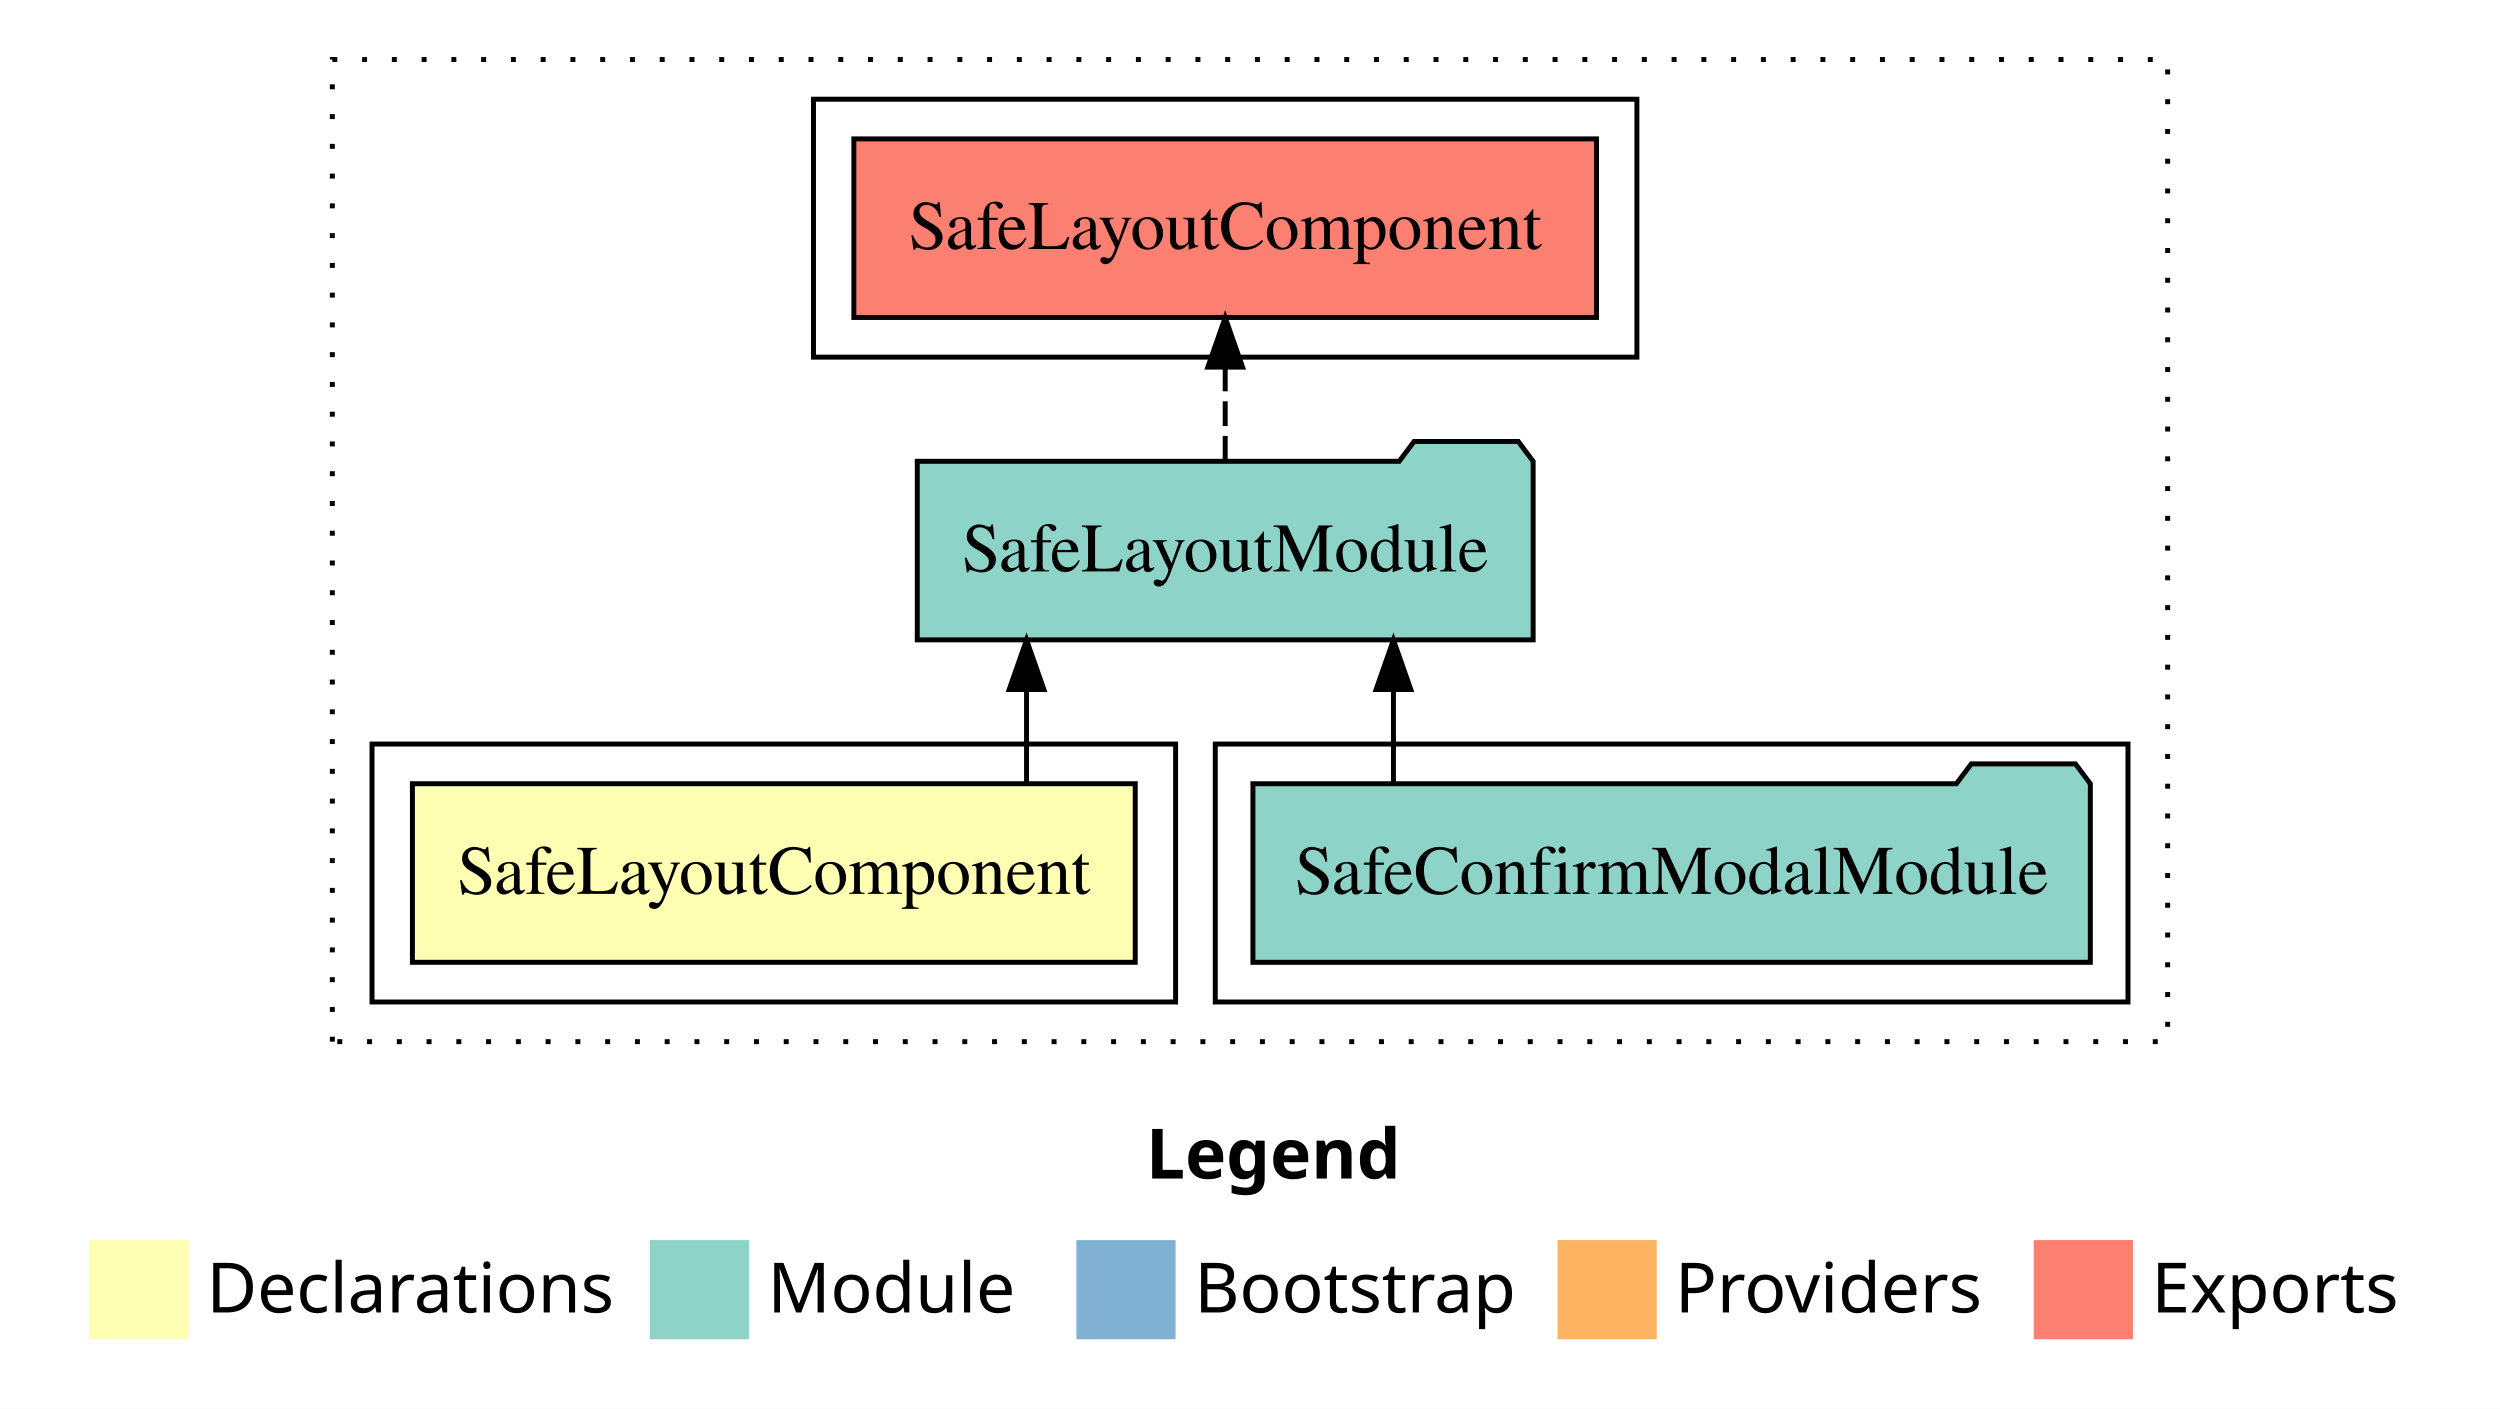
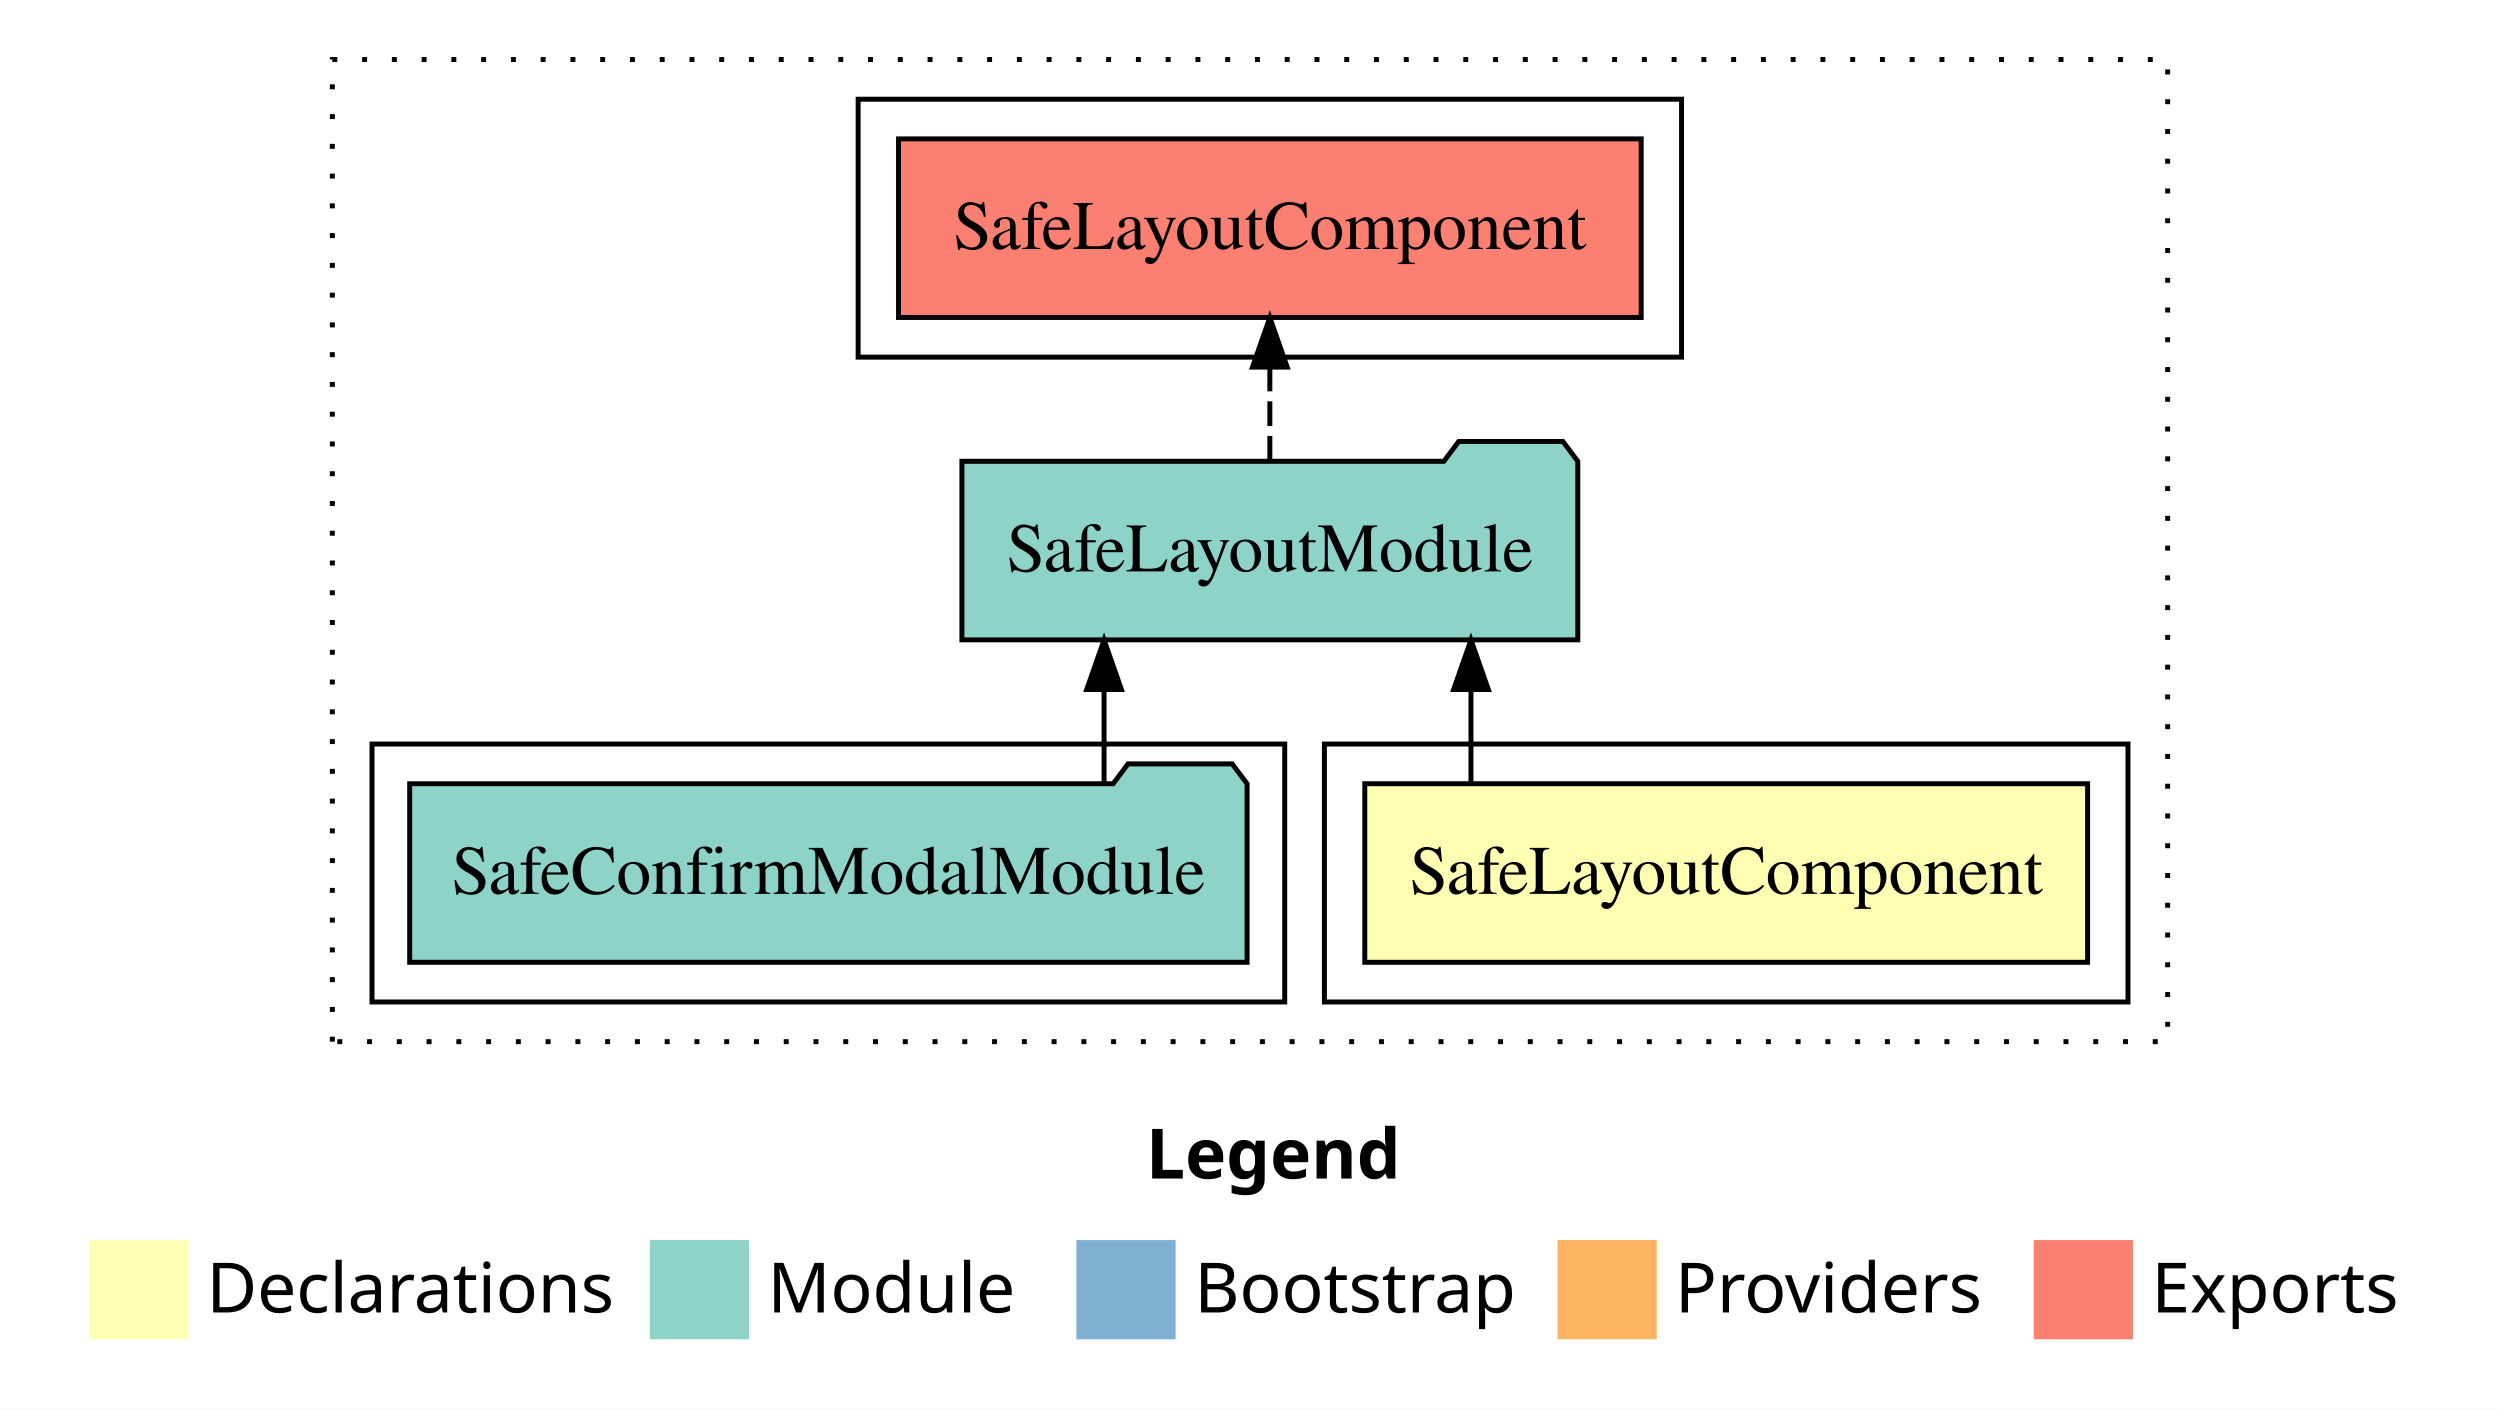
<svg xmlns="http://www.w3.org/2000/svg" width="504pt" height="284pt" viewBox="0.00 0.00 504.00 284.00">
  <g id="graph0" class="graph" transform="scale(1 1) rotate(0) translate(4 280)">
    <polygon fill="white" stroke="transparent" points="-4,4 -4,-280 500,-280 500,4 -4,4" />
    <text text-anchor="start" x="227.01" y="-42.4" font-family="sans-serif" font-weight="bold" font-size="14.00">Legend</text>
    <polygon fill="#ffffb3" stroke="transparent" points="14,-10 14,-30 34,-30 34,-10 14,-10" />
    <text text-anchor="start" x="37.63" y="-15.4" font-family="sans-serif" font-size="14.00">  Declarations</text>
    <polygon fill="#8dd3c7" stroke="transparent" points="127,-10 127,-30 147,-30 147,-10 127,-10" />
    <text text-anchor="start" x="150.73" y="-15.4" font-family="sans-serif" font-size="14.00">  Module</text>
    <polygon fill="#80b1d3" stroke="transparent" points="213,-10 213,-30 233,-30 233,-10 213,-10" />
    <text text-anchor="start" x="236.78" y="-15.4" font-family="sans-serif" font-size="14.00">  Bootstrap</text>
    <polygon fill="#fdb462" stroke="transparent" points="310,-10 310,-30 330,-30 330,-10 310,-10" />
    <text text-anchor="start" x="333.67" y="-15.4" font-family="sans-serif" font-size="14.00">  Providers</text>
    <polygon fill="#fb8072" stroke="transparent" points="406,-10 406,-30 426,-30 426,-10 406,-10" />
    <text text-anchor="start" x="429.73" y="-15.4" font-family="sans-serif" font-size="14.00">  Exports</text>
    <g id="clust1" class="cluster">
      <polygon fill="none" stroke="black" stroke-dasharray="1,5" points="63,-70 63,-268 433,-268 433,-70 63,-70" />
    </g>
+     <g id="clust2" class="cluster">
+       <polygon fill="none" stroke="black" points="263,-78 263,-130 425,-130 425,-78 263,-78" />
+     </g>
    <g id="clust5" class="cluster">
-       <polygon fill="none" stroke="black" points="160,-208 160,-260 326,-260 326,-208 160,-208" />
+       <polygon fill="none" stroke="black" points="169,-208 169,-260 335,-260 335,-208 169,-208" />
    </g>
    <g id="clust4" class="cluster">
-       <polygon fill="none" stroke="black" points="241,-78 241,-130 425,-130 425,-78 241,-78" />
-     </g>
-     <g id="clust2" class="cluster">
-       <polygon fill="none" stroke="black" points="71,-78 71,-130 233,-130 233,-78 71,-78" />
+       <polygon fill="none" stroke="black" points="71,-78 71,-130 255,-130 255,-78 71,-78" />
    </g>
    <g id="node1" class="node">
-       <polygon fill="#ffffb3" stroke="black" points="224.86,-122 79.14,-122 79.14,-86 224.86,-86 224.86,-122" />
-       <text text-anchor="middle" x="152" y="-99.8" font-family="Times,serif" font-size="14.00">SafeLayoutComponent</text>
+       <polygon fill="#ffffb3" stroke="black" points="416.86,-122 271.14,-122 271.14,-86 416.86,-86 416.86,-122" />
+       <text text-anchor="middle" x="344" y="-99.8" font-family="Times,serif" font-size="14.00">SafeLayoutComponent</text>
    </g>
    <g id="node2" class="node">
-       <polygon fill="#8dd3c7" stroke="black" points="305.08,-187 302.08,-191 281.08,-191 278.08,-187 180.92,-187 180.92,-151 305.08,-151 305.08,-187" />
-       <text text-anchor="middle" x="243" y="-164.8" font-family="Times,serif" font-size="14.00">SafeLayoutModule</text>
+       <polygon fill="#8dd3c7" stroke="black" points="314.08,-187 311.08,-191 290.08,-191 287.08,-187 189.92,-187 189.92,-151 314.08,-151 314.08,-187" />
+       <text text-anchor="middle" x="252" y="-164.8" font-family="Times,serif" font-size="14.00">SafeLayoutModule</text>
    </g>
    <g id="edge1" class="edge">
-       <path fill="none" stroke="black" d="M202.95,-122.11C202.95,-122.11 202.95,-140.99 202.95,-140.99" />
-       <polygon fill="black" stroke="black" points="199.45,-140.99 202.95,-150.99 206.45,-140.99 199.45,-140.99" />
+       <path fill="none" stroke="black" d="M292.55,-122.11C292.55,-122.11 292.55,-140.99 292.55,-140.99" />
+       <polygon fill="black" stroke="black" points="289.05,-140.99 292.55,-150.99 296.05,-140.99 289.05,-140.99" />
    </g>
    <g id="node4" class="node">
-       <polygon fill="#fb8072" stroke="black" points="317.86,-252 168.14,-252 168.14,-216 317.86,-216 317.86,-252" />
-       <text text-anchor="middle" x="243" y="-229.8" font-family="Times,serif" font-size="14.00">SafeLayoutComponent </text>
+       <polygon fill="#fb8072" stroke="black" points="326.86,-252 177.14,-252 177.14,-216 326.86,-216 326.86,-252" />
+       <text text-anchor="middle" x="252" y="-229.8" font-family="Times,serif" font-size="14.00">SafeLayoutComponent </text>
    </g>
    <g id="edge3" class="edge">
-       <path fill="none" stroke="black" stroke-dasharray="5,2" d="M243,-187.11C243,-187.11 243,-205.99 243,-205.99" />
-       <polygon fill="black" stroke="black" points="239.5,-205.99 243,-215.99 246.5,-205.99 239.5,-205.99" />
+       <path fill="none" stroke="black" stroke-dasharray="5,2" d="M252,-187.11C252,-187.11 252,-205.99 252,-205.99" />
+       <polygon fill="black" stroke="black" points="248.5,-205.99 252,-215.99 255.5,-205.99 248.5,-205.99" />
    </g>
    <g id="node3" class="node">
-       <polygon fill="#8dd3c7" stroke="black" points="417.41,-122 414.41,-126 393.41,-126 390.41,-122 248.59,-122 248.59,-86 417.41,-86 417.41,-122" />
-       <text text-anchor="middle" x="333" y="-99.8" font-family="Times,serif" font-size="14.00">SafeConfirmModalModule</text>
+       <polygon fill="#8dd3c7" stroke="black" points="247.41,-122 244.41,-126 223.41,-126 220.41,-122 78.59,-122 78.59,-86 247.41,-86 247.41,-122" />
+       <text text-anchor="middle" x="163" y="-99.8" font-family="Times,serif" font-size="14.00">SafeConfirmModalModule</text>
    </g>
    <g id="edge2" class="edge">
-       <path fill="none" stroke="black" d="M276.92,-122.11C276.92,-122.11 276.92,-140.99 276.92,-140.99" />
-       <polygon fill="black" stroke="black" points="273.42,-140.99 276.92,-150.99 280.42,-140.99 273.42,-140.99" />
+       <path fill="none" stroke="black" d="M218.58,-122.11C218.58,-122.11 218.58,-140.99 218.58,-140.99" />
+       <polygon fill="black" stroke="black" points="215.08,-140.99 218.58,-150.99 222.08,-140.99 215.08,-140.99" />
    </g>
  </g>
</svg>
